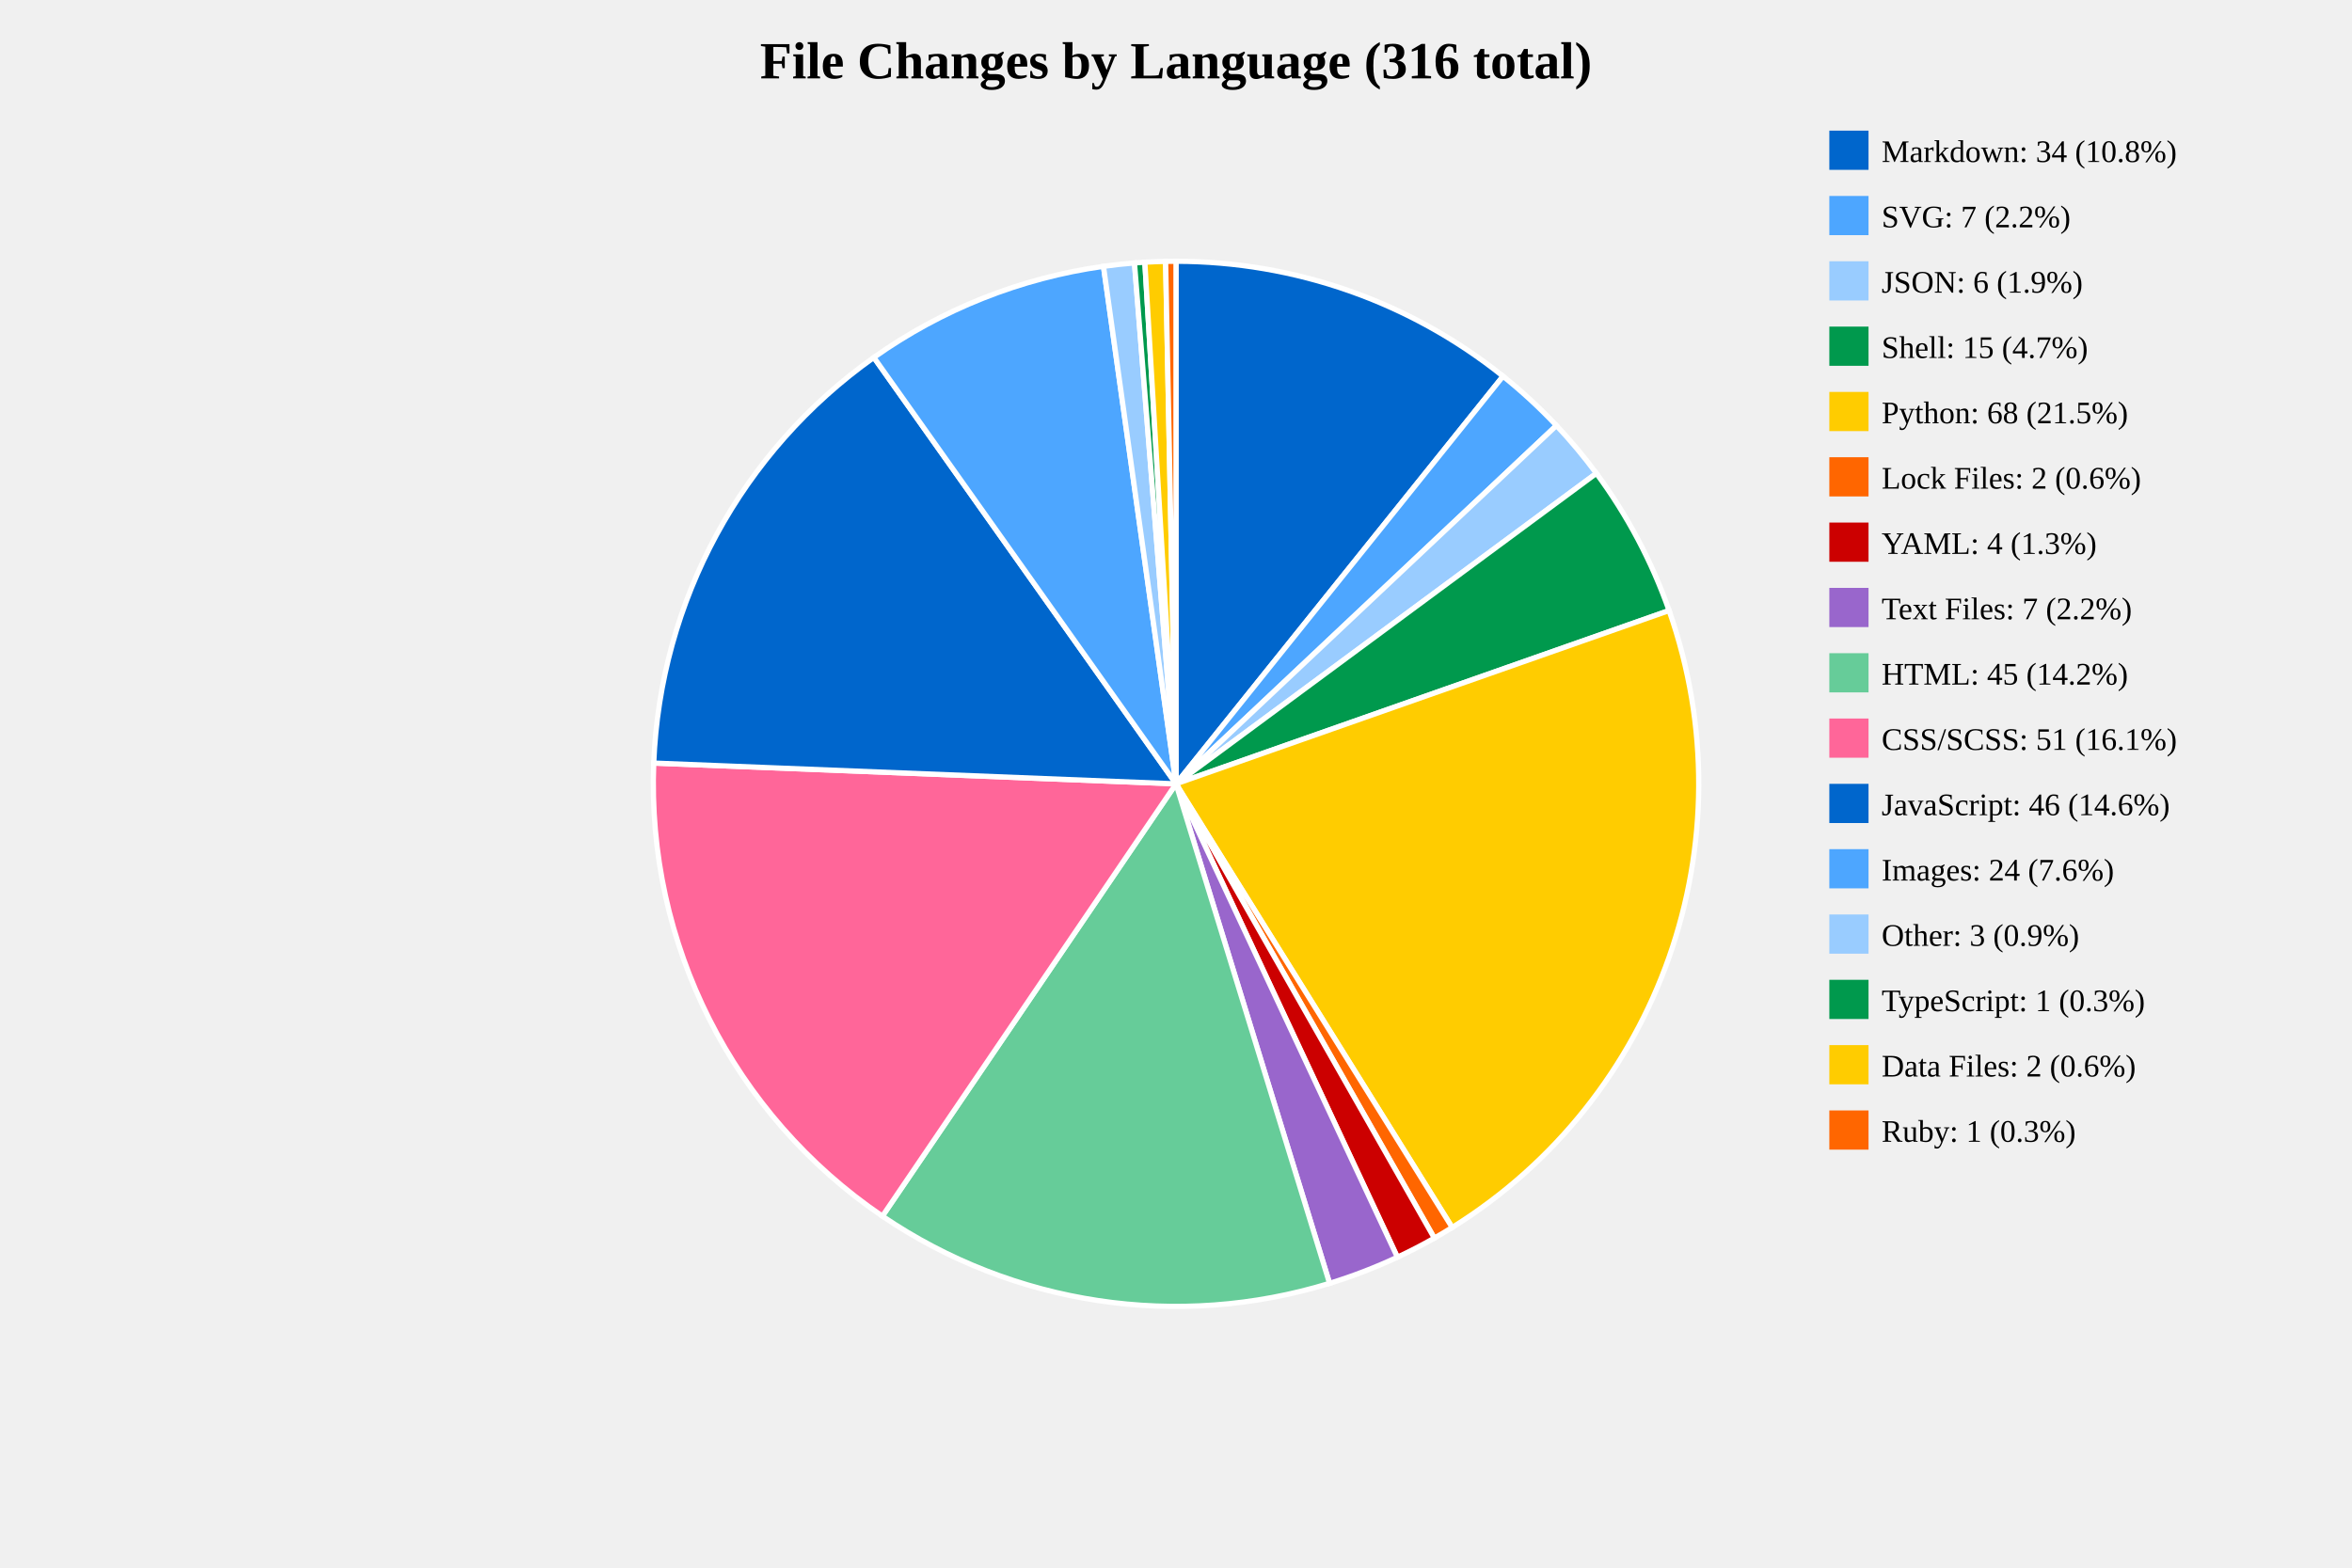
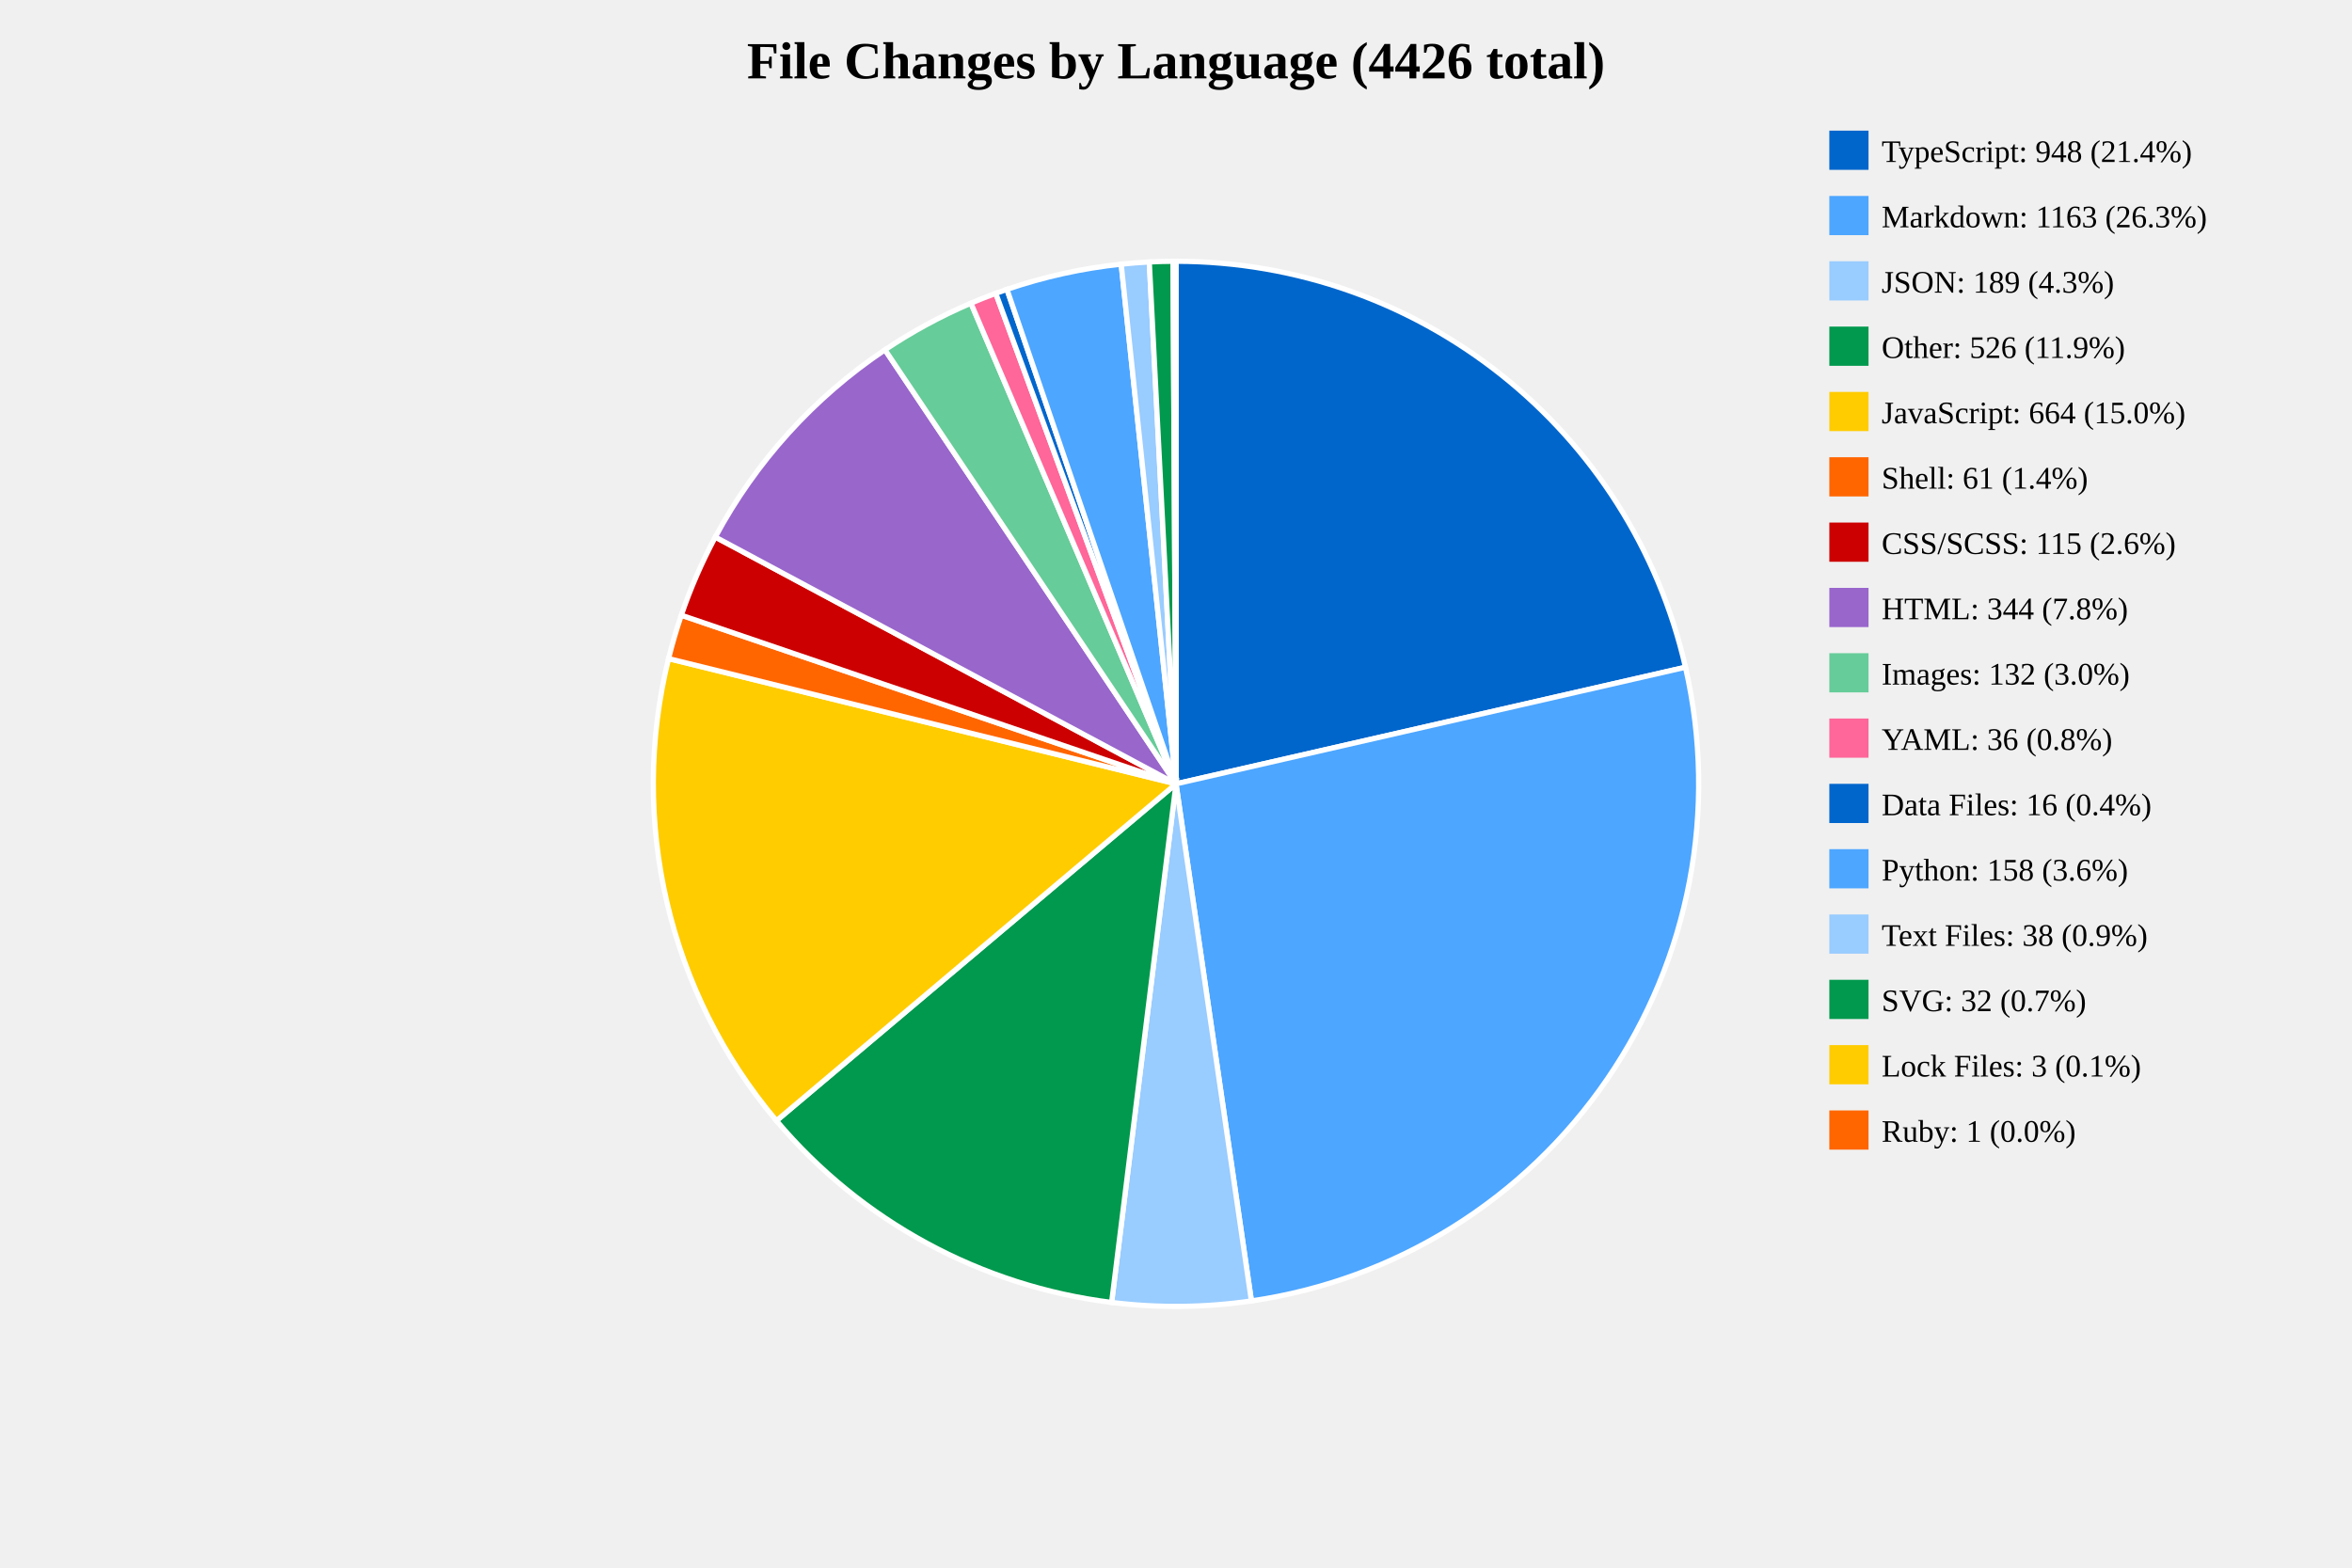
<svg xmlns="http://www.w3.org/2000/svg" width="900" height="600">
-   <text x="450.0" y="30" text-anchor="middle" font-size="20" font-weight="bold">File Changes by Language (316 total)</text>
-   <path d="M 450.0,300.0 L 450.0,100.0 A 200.0,200.0 0 0,1 575.142,143.989 Z" fill="#0066cc" stroke="white" stroke-width="2" />
+   <text x="450.0" y="30" text-anchor="middle" font-size="20" font-weight="bold">File Changes by Language (4426 total)</text>
+   <path d="M 450.0,300.0 L 450.0,100.0 A 200.0,200.0 0 0,1 644.958,255.377 Z" fill="#0066cc" stroke="white" stroke-width="2" />
  <rect x="700" y="50" width="15" height="15" fill="#0066cc" />
-   <text x="720" y="62" font-size="12">Markdown: 34 (10.8%)</text>
-   <path d="M 450.0,300.0 L 575.142,143.989 A 200.0,200.0 0 0,1 595.576,162.859 Z" fill="#4da6ff" stroke="white" stroke-width="2" />
+   <text x="720" y="62" font-size="12">TypeScript: 948 (21.4%)</text>
+   <path d="M 450.0,300.0 L 644.958,255.377 A 200.0,200.0 0 0,1 478.859,497.907 Z" fill="#4da6ff" stroke="white" stroke-width="2" />
  <rect x="700" y="75" width="15" height="15" fill="#4da6ff" />
-   <text x="720" y="87" font-size="12">SVG: 7 (2.2%)</text>
-   <path d="M 450.0,300.0 L 595.576,162.859 A 200.0,200.0 0 0,1 610.863,181.16 Z" fill="#99ccff" stroke="white" stroke-width="2" />
+   <text x="720" y="87" font-size="12">Markdown: 1163 (26.3%)</text>
+   <path d="M 450.0,300.0 L 478.859,497.907 A 200.0,200.0 0 0,1 425.362,498.477 Z" fill="#99ccff" stroke="white" stroke-width="2" />
  <rect x="700" y="100" width="15" height="15" fill="#99ccff" />
-   <text x="720" y="112" font-size="12">JSON: 6 (1.9%)</text>
-   <path d="M 450.0,300.0 L 610.863,181.16 A 200.0,200.0 0 0,1 638.683,233.676 Z" fill="#00994d" stroke="white" stroke-width="2" />
+   <text x="720" y="112" font-size="12">JSON: 189 (4.3%)</text>
+   <path d="M 450.0,300.0 L 425.362,498.477 A 200.0,200.0 0 0,1 297.106,428.932 Z" fill="#00994d" stroke="white" stroke-width="2" />
  <rect x="700" y="125" width="15" height="15" fill="#00994d" />
-   <text x="720" y="137" font-size="12">Shell: 15 (4.7%)</text>
-   <path d="M 450.0,300.0 L 638.683,233.676 A 200.0,200.0 0 0,1 555.684,469.797 Z" fill="#ffcc00" stroke="white" stroke-width="2" />
+   <text x="720" y="137" font-size="12">Other: 526 (11.9%)</text>
+   <path d="M 450.0,300.0 L 297.106,428.932 A 200.0,200.0 0 0,1 255.83,252.063 Z" fill="#ffcc00" stroke="white" stroke-width="2" />
  <rect x="700" y="150" width="15" height="15" fill="#ffcc00" />
-   <text x="720" y="162" font-size="12">Python: 68 (21.5%)</text>
-   <path d="M 450.0,300.0 L 555.684,469.797 A 200.0,200.0 0 0,1 548.85,473.864 Z" fill="#ff6600" stroke="white" stroke-width="2" />
+   <text x="720" y="162" font-size="12">JavaScript: 664 (15.0%)</text>
+   <path d="M 450.0,300.0 L 255.83,252.063 A 200.0,200.0 0 0,1 260.704,235.449 Z" fill="#ff6600" stroke="white" stroke-width="2" />
  <rect x="700" y="175" width="15" height="15" fill="#ff6600" />
-   <text x="720" y="187" font-size="12">Lock Files: 2 (0.6%)</text>
-   <path d="M 450.0,300.0 L 548.85,473.864 A 200.0,200.0 0 0,1 534.724,481.168 Z" fill="#cc0000" stroke="white" stroke-width="2" />
+   <text x="720" y="187" font-size="12">Shell: 61 (1.4%)</text>
+   <path d="M 450.0,300.0 L 260.704,235.449 A 200.0,200.0 0 0,1 273.712,205.541 Z" fill="#cc0000" stroke="white" stroke-width="2" />
  <rect x="700" y="200" width="15" height="15" fill="#cc0000" />
-   <text x="720" y="212" font-size="12">YAML: 4 (1.3%)</text>
-   <path d="M 450.0,300.0 L 534.724,481.168 A 200.0,200.0 0 0,1 508.77,491.17 Z" fill="#9966cc" stroke="white" stroke-width="2" />
+   <text x="720" y="212" font-size="12">CSS/SCSS: 115 (2.6%)</text>
+   <path d="M 450.0,300.0 L 273.712,205.541 A 200.0,200.0 0 0,1 338.635,133.874 Z" fill="#9966cc" stroke="white" stroke-width="2" />
  <rect x="700" y="225" width="15" height="15" fill="#9966cc" />
-   <text x="720" y="237" font-size="12">Text Files: 7 (2.2%)</text>
-   <path d="M 450.0,300.0 L 508.77,491.17 A 200.0,200.0 0 0,1 337.649,465.461 Z" fill="#66cc99" stroke="white" stroke-width="2" />
+   <text x="720" y="237" font-size="12">HTML: 344 (7.8%)</text>
+   <path d="M 450.0,300.0 L 338.635,133.874 A 200.0,200.0 0 0,1 371.533,116.036 Z" fill="#66cc99" stroke="white" stroke-width="2" />
  <rect x="700" y="250" width="15" height="15" fill="#66cc99" />
-   <text x="720" y="262" font-size="12">HTML: 45 (14.2%)</text>
-   <path d="M 450.0,300.0 L 337.649,465.461 A 200.0,200.0 0 0,1 250.158,292.049 Z" fill="#ff6699" stroke="white" stroke-width="2" />
+   <text x="720" y="262" font-size="12">Images: 132 (3.0%)</text>
+   <path d="M 450.0,300.0 L 371.533,116.036 A 200.0,200.0 0 0,1 381.033,112.267 Z" fill="#ff6699" stroke="white" stroke-width="2" />
  <rect x="700" y="275" width="15" height="15" fill="#ff6699" />
-   <text x="720" y="287" font-size="12">CSS/SCSS: 51 (16.1%)</text>
-   <path d="M 450.0,300.0 L 250.158,292.049 A 200.0,200.0 0 0,1 334.382,136.806 Z" fill="#0066cc" stroke="white" stroke-width="2" />
+   <text x="720" y="287" font-size="12">YAML: 36 (0.8%)</text>
+   <path d="M 450.0,300.0 L 381.033,112.267 A 200.0,200.0 0 0,1 385.315,110.749 Z" fill="#0066cc" stroke="white" stroke-width="2" />
  <rect x="700" y="300" width="15" height="15" fill="#0066cc" />
-   <text x="720" y="312" font-size="12">JavaScript: 46 (14.6%)</text>
-   <path d="M 450.0,300.0 L 334.382,136.806 A 200.0,200.0 0 0,1 422.253,101.934 Z" fill="#4da6ff" stroke="white" stroke-width="2" />
+   <text x="720" y="312" font-size="12">Data Files: 16 (0.4%)</text>
+   <path d="M 450.0,300.0 L 385.315,110.749 A 200.0,200.0 0 0,1 429.028,101.103 Z" fill="#4da6ff" stroke="white" stroke-width="2" />
  <rect x="700" y="325" width="15" height="15" fill="#4da6ff" />
-   <text x="720" y="337" font-size="12">Images: 24 (7.6%)</text>
-   <path d="M 450.0,300.0 L 422.253,101.934 A 200.0,200.0 0 0,1 434.11,100.632 Z" fill="#99ccff" stroke="white" stroke-width="2" />
+   <text x="720" y="337" font-size="12">Python: 158 (3.6%)</text>
+   <path d="M 450.0,300.0 L 429.028,101.103 A 200.0,200.0 0 0,1 439.783,100.261 Z" fill="#99ccff" stroke="white" stroke-width="2" />
  <rect x="700" y="350" width="15" height="15" fill="#99ccff" />
-   <text x="720" y="362" font-size="12">Other: 3 (0.9%)</text>
-   <path d="M 450.0,300.0 L 434.11,100.632 A 200.0,200.0 0 0,1 438.077,100.356 Z" fill="#00994d" stroke="white" stroke-width="2" />
+   <text x="720" y="362" font-size="12">Text Files: 38 (0.9%)</text>
+   <path d="M 450.0,300.0 L 439.783,100.261 A 200.0,200.0 0 0,1 448.864,100.003 Z" fill="#00994d" stroke="white" stroke-width="2" />
  <rect x="700" y="375" width="15" height="15" fill="#00994d" />
-   <text x="720" y="387" font-size="12">TypeScript: 1 (0.3%)</text>
-   <path d="M 450.0,300.0 L 438.077,100.356 A 200.0,200.0 0 0,1 446.024,100.04 Z" fill="#ffcc00" stroke="white" stroke-width="2" />
+   <text x="720" y="387" font-size="12">SVG: 32 (0.7%)</text>
+   <path d="M 450.0,300.0 L 448.864,100.003 A 200.0,200.0 0 0,1 449.716,100 Z" fill="#ffcc00" stroke="white" stroke-width="2" />
  <rect x="700" y="400" width="15" height="15" fill="#ffcc00" />
-   <text x="720" y="412" font-size="12">Data Files: 2 (0.6%)</text>
-   <path d="M 450.0,300.0 L 446.024,100.04 A 200.0,200.0 0 0,1 450,100.0 Z" fill="#ff6600" stroke="white" stroke-width="2" />
+   <text x="720" y="412" font-size="12">Lock Files: 3 (0.1%)</text>
+   <path d="M 450.0,300.0 L 449.716,100 A 200.0,200.0 0 0,1 450,100.0 Z" fill="#ff6600" stroke="white" stroke-width="2" />
  <rect x="700" y="425" width="15" height="15" fill="#ff6600" />
-   <text x="720" y="437" font-size="12">Ruby: 1 (0.3%)</text>
+   <text x="720" y="437" font-size="12">Ruby: 1 (0.0%)</text>
</svg>
